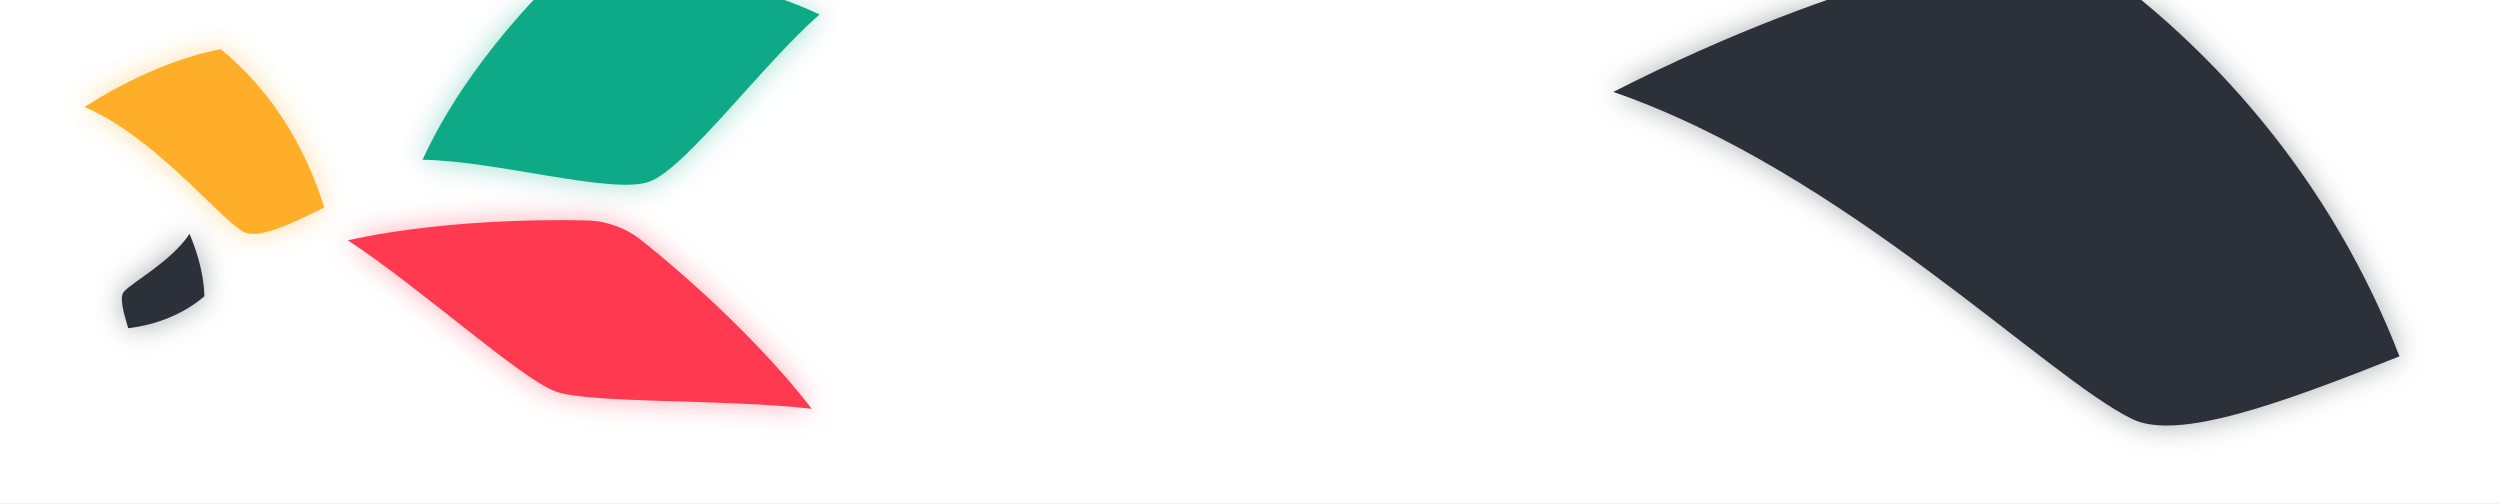
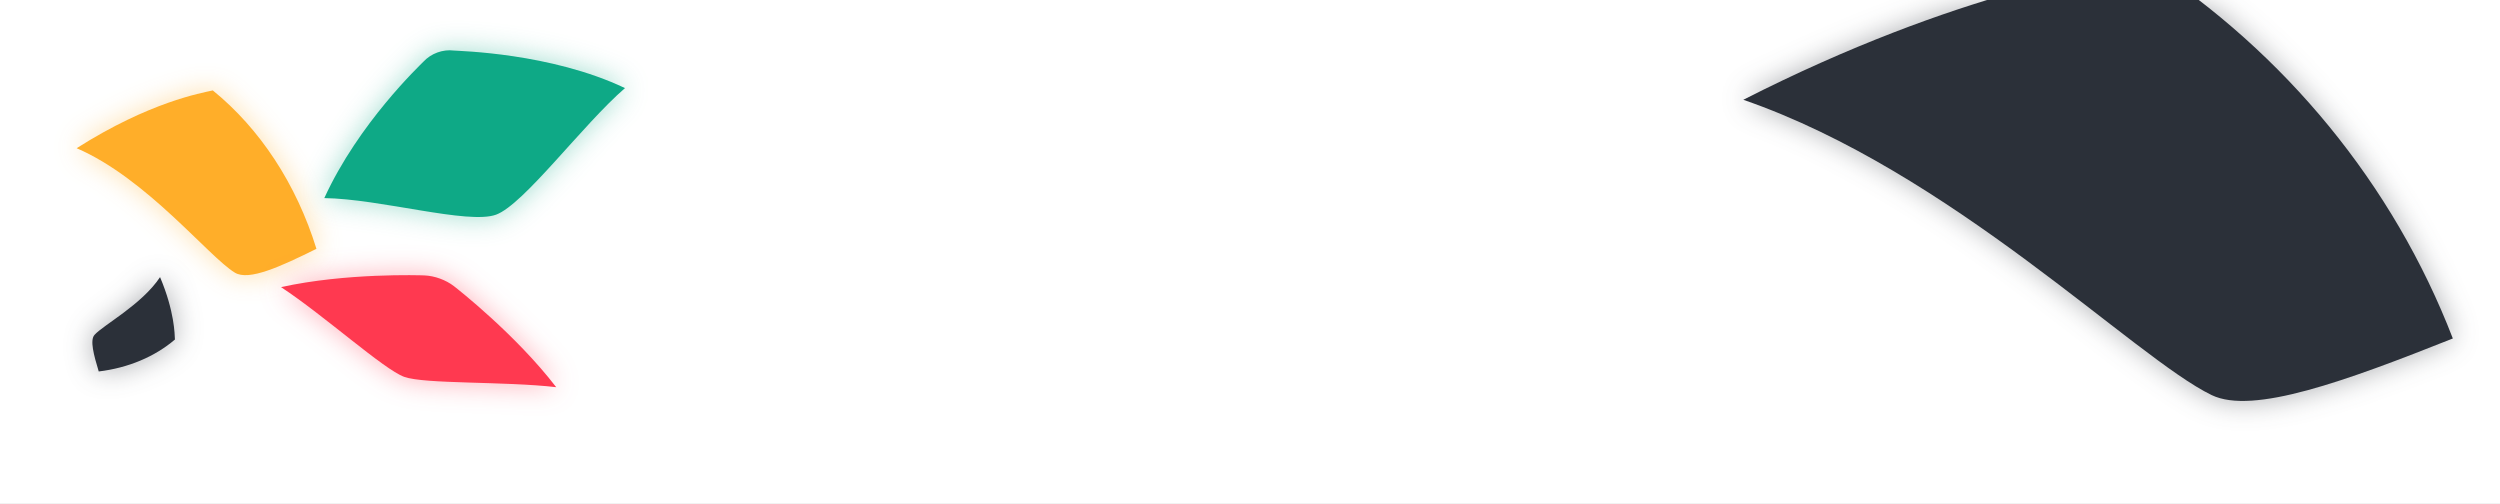
<svg xmlns="http://www.w3.org/2000/svg" xmlns:xlink="http://www.w3.org/1999/xlink" width="1272px" height="256px" viewBox="0 0 1272 256" version="1.1">
  <defs>
-     <path d="M302.126,-17.82 C305.205,-17.456 366.982,-16.358 417,7.396 C388.483,32.057 349.052,85.593 330.392,92.42 C311.729,99.247 252.621,81.773 215,81.293 C238.133,30.792 279.42,-8.023 281.544,-10.291 C286.709,-15.89 294.59,-18.773 302.126,-17.82" id="path-1" />
-     <filter x="-10.4%" y="-18.8%" width="120.8%" height="137.5%" filterUnits="objectBoundingBox" id="filter-2">
+     <path d="M230.992,25.72 C233.323,25.996 280.115,26.828 318,44.82 C296.401,63.498 266.534,104.048 252.401,109.219 C238.265,114.39 193.495,101.154 165,100.792 C182.521,62.54 213.793,33.141 215.402,31.423 C219.314,27.183 225.283,24.999 230.992,25.72" id="path-1" />
+     <filter x="-13.7%" y="-24.8%" width="127.5%" height="149.5%" filterUnits="objectBoundingBox" id="filter-2">
      <feOffset dx="0" dy="0" in="SourceAlpha" result="shadowOffsetOuter1" />
      <feGaussianBlur stdDeviation="7" in="shadowOffsetOuter1" result="shadowBlurOuter1" />
      <feColorMatrix values="0 0 0 0 0.055   0 0 0 0 0.663   0 0 0 0 0.525  0 0 0 0.4 0" type="matrix" in="shadowBlurOuter1" />
    </filter>
-     <path d="M123.537,117.746 C110.219,109.714 78.774,69.82 43,54.408 C80.206,30.795 106.471,26.339 112.266,25 C136.136,44.366 154.758,72.497 165,105.602 C146.59,114.727 130.635,122.019 123.537,117.746" id="path-3" />
+     <path d="M119.537,138.746 C106.219,130.714 74.774,90.82 39,75.408 C76.206,51.795 102.471,47.339 108.266,46 C132.136,65.366 150.758,93.497 161,126.602 C142.59,135.727 126.635,143.019 119.537,138.746" id="path-3" />
    <filter x="-17.2%" y="-22.3%" width="134.4%" height="144.7%" filterUnits="objectBoundingBox" id="filter-4">
      <feOffset dx="0" dy="0" in="SourceAlpha" result="shadowOffsetOuter1" />
      <feGaussianBlur stdDeviation="7" in="shadowOffsetOuter1" result="shadowBlurOuter1" />
      <feColorMatrix values="0 0 0 0 1   0 0 0 0 0.682   0 0 0 0 0.161  0 0 0 0.4 0" type="matrix" in="shadowBlurOuter1" />
    </filter>
-     <path d="M413,208 C368.606,202.855 300.078,205.483 282.596,199.131 C265.113,192.78 214.304,146.794 177,122.258 C232.64,109.977 296.3,112.08 299.892,112.222 C308.653,112.547 318.385,116.082 325.316,121.459 C328.153,123.653 378.28,162.89 413,208" id="path-5" />
-     <filter x="-8.9%" y="-21.9%" width="117.8%" height="143.8%" filterUnits="objectBoundingBox" id="filter-6">
+     <path d="M283,197 C256.665,193.945 216.012,195.505 205.641,191.734 C195.271,187.963 165.13,160.659 143,146.09 C176.007,138.799 213.771,140.048 215.902,140.132 C221.099,140.325 226.872,142.424 230.984,145.616 C232.667,146.919 262.403,170.216 283,197" id="path-5" />
+     <filter x="-15.0%" y="-36.8%" width="130.0%" height="173.7%" filterUnits="objectBoundingBox" id="filter-6">
      <feOffset dx="0" dy="0" in="SourceAlpha" result="shadowOffsetOuter1" />
      <feGaussianBlur stdDeviation="7" in="shadowOffsetOuter1" result="shadowBlurOuter1" />
      <feColorMatrix values="0 0 0 0 1   0 0 0 0 0.224   0 0 0 0 0.314  0 0 0 0.4 0" type="matrix" in="shadowBlurOuter1" />
    </filter>
-     <path d="M63.069,148.414 C67.532,143.362 87.117,133.044 96.44,119 C103.88,136.655 103.852,148.18 104,150.75 C93.853,159.422 80.307,165.186 65.234,167 C62.659,158.461 60.694,151.107 63.069,148.414" id="path-7" />
+     <path d="M48.069,170.414 C52.532,165.362 72.117,155.044 81.44,141 C88.88,158.655 88.852,170.18 89,172.75 C78.853,181.422 65.307,187.186 50.234,189 C47.659,180.461 45.694,173.107 48.069,170.414" id="path-7" />
    <filter x="-50.0%" y="-43.8%" width="200.0%" height="187.5%" filterUnits="objectBoundingBox" id="filter-8">
      <feOffset dx="0" dy="0" in="SourceAlpha" result="shadowOffsetOuter1" />
      <feGaussianBlur stdDeviation="7" in="shadowOffsetOuter1" result="shadowBlurOuter1" />
      <feColorMatrix values="0 0 0 0 0.169   0 0 0 0 0.188   0 0 0 0 0.224  0 0 0 0.4 0" type="matrix" in="shadowBlurOuter1" />
    </filter>
-     <path d="M1084.906,213.223 C1041.242,192.116 938.132,87.271 820.849,46.771 C942.832,-15.29 1028.951,-27.001 1047.953,-30.519 C1126.219,20.373 1187.266,94.303 1220.849,181.307 C1160.495,205.285 1108.178,224.454 1084.906,213.223" id="path-9" />
-     <filter x="-5.2%" y="-8.5%" width="110.5%" height="117.0%" filterUnits="objectBoundingBox" id="filter-10">
+     <path d="M1125.312,201.025 C1085.905,181.972 992.848,87.328 887,50.769 C997.089,-5.253 1074.812,-15.824 1091.962,-19 C1162.597,26.94 1217.691,93.676 1248,172.214 C1193.531,193.86 1146.314,211.163 1125.312,201.025" id="path-9" />
+     <filter x="-5.8%" y="-9.4%" width="111.6%" height="118.8%" filterUnits="objectBoundingBox" id="filter-10">
      <feOffset dx="0" dy="0" in="SourceAlpha" result="shadowOffsetOuter1" />
      <feGaussianBlur stdDeviation="7" in="shadowOffsetOuter1" result="shadowBlurOuter1" />
      <feColorMatrix values="0 0 0 0 0.169   0 0 0 0 0.188   0 0 0 0 0.224  0 0 0 0.4 0" type="matrix" in="shadowBlurOuter1" />
    </filter>
  </defs>
-   <g id="Artboard-Copy-10" stroke="none" stroke-width="1" fill="none" fill-rule="evenodd">
+   <g id="Artboard-Copy-11" stroke="none" stroke-width="1" fill="none" fill-rule="evenodd">
    <rect fill="#FFFFFF" x="0" y="0" width="1272" height="256" />
    <g id="Fill-39">
      <use fill="black" fill-opacity="1" filter="url(#filter-2)" xlink:href="#path-1" />
      <use fill="#0EA986" fill-rule="evenodd" xlink:href="#path-1" />
    </g>
    <g id="Fill-27">
      <use fill="black" fill-opacity="1" filter="url(#filter-4)" xlink:href="#path-3" />
      <use fill="#FFAE29" fill-rule="evenodd" xlink:href="#path-3" />
    </g>
    <g id="Fill-13">
      <use fill="black" fill-opacity="1" filter="url(#filter-6)" xlink:href="#path-5" />
      <use fill="#FF3950" fill-rule="evenodd" xlink:href="#path-5" />
    </g>
    <g id="Fill-27-Copy">
      <use fill="black" fill-opacity="1" filter="url(#filter-8)" xlink:href="#path-7" />
      <use fill="#2B3039" fill-rule="evenodd" xlink:href="#path-7" />
    </g>
    <g id="Fill-2">
      <use fill="black" fill-opacity="1" filter="url(#filter-10)" xlink:href="#path-9" />
      <use fill="#2B3039" fill-rule="evenodd" xlink:href="#path-9" />
    </g>
  </g>
</svg>
